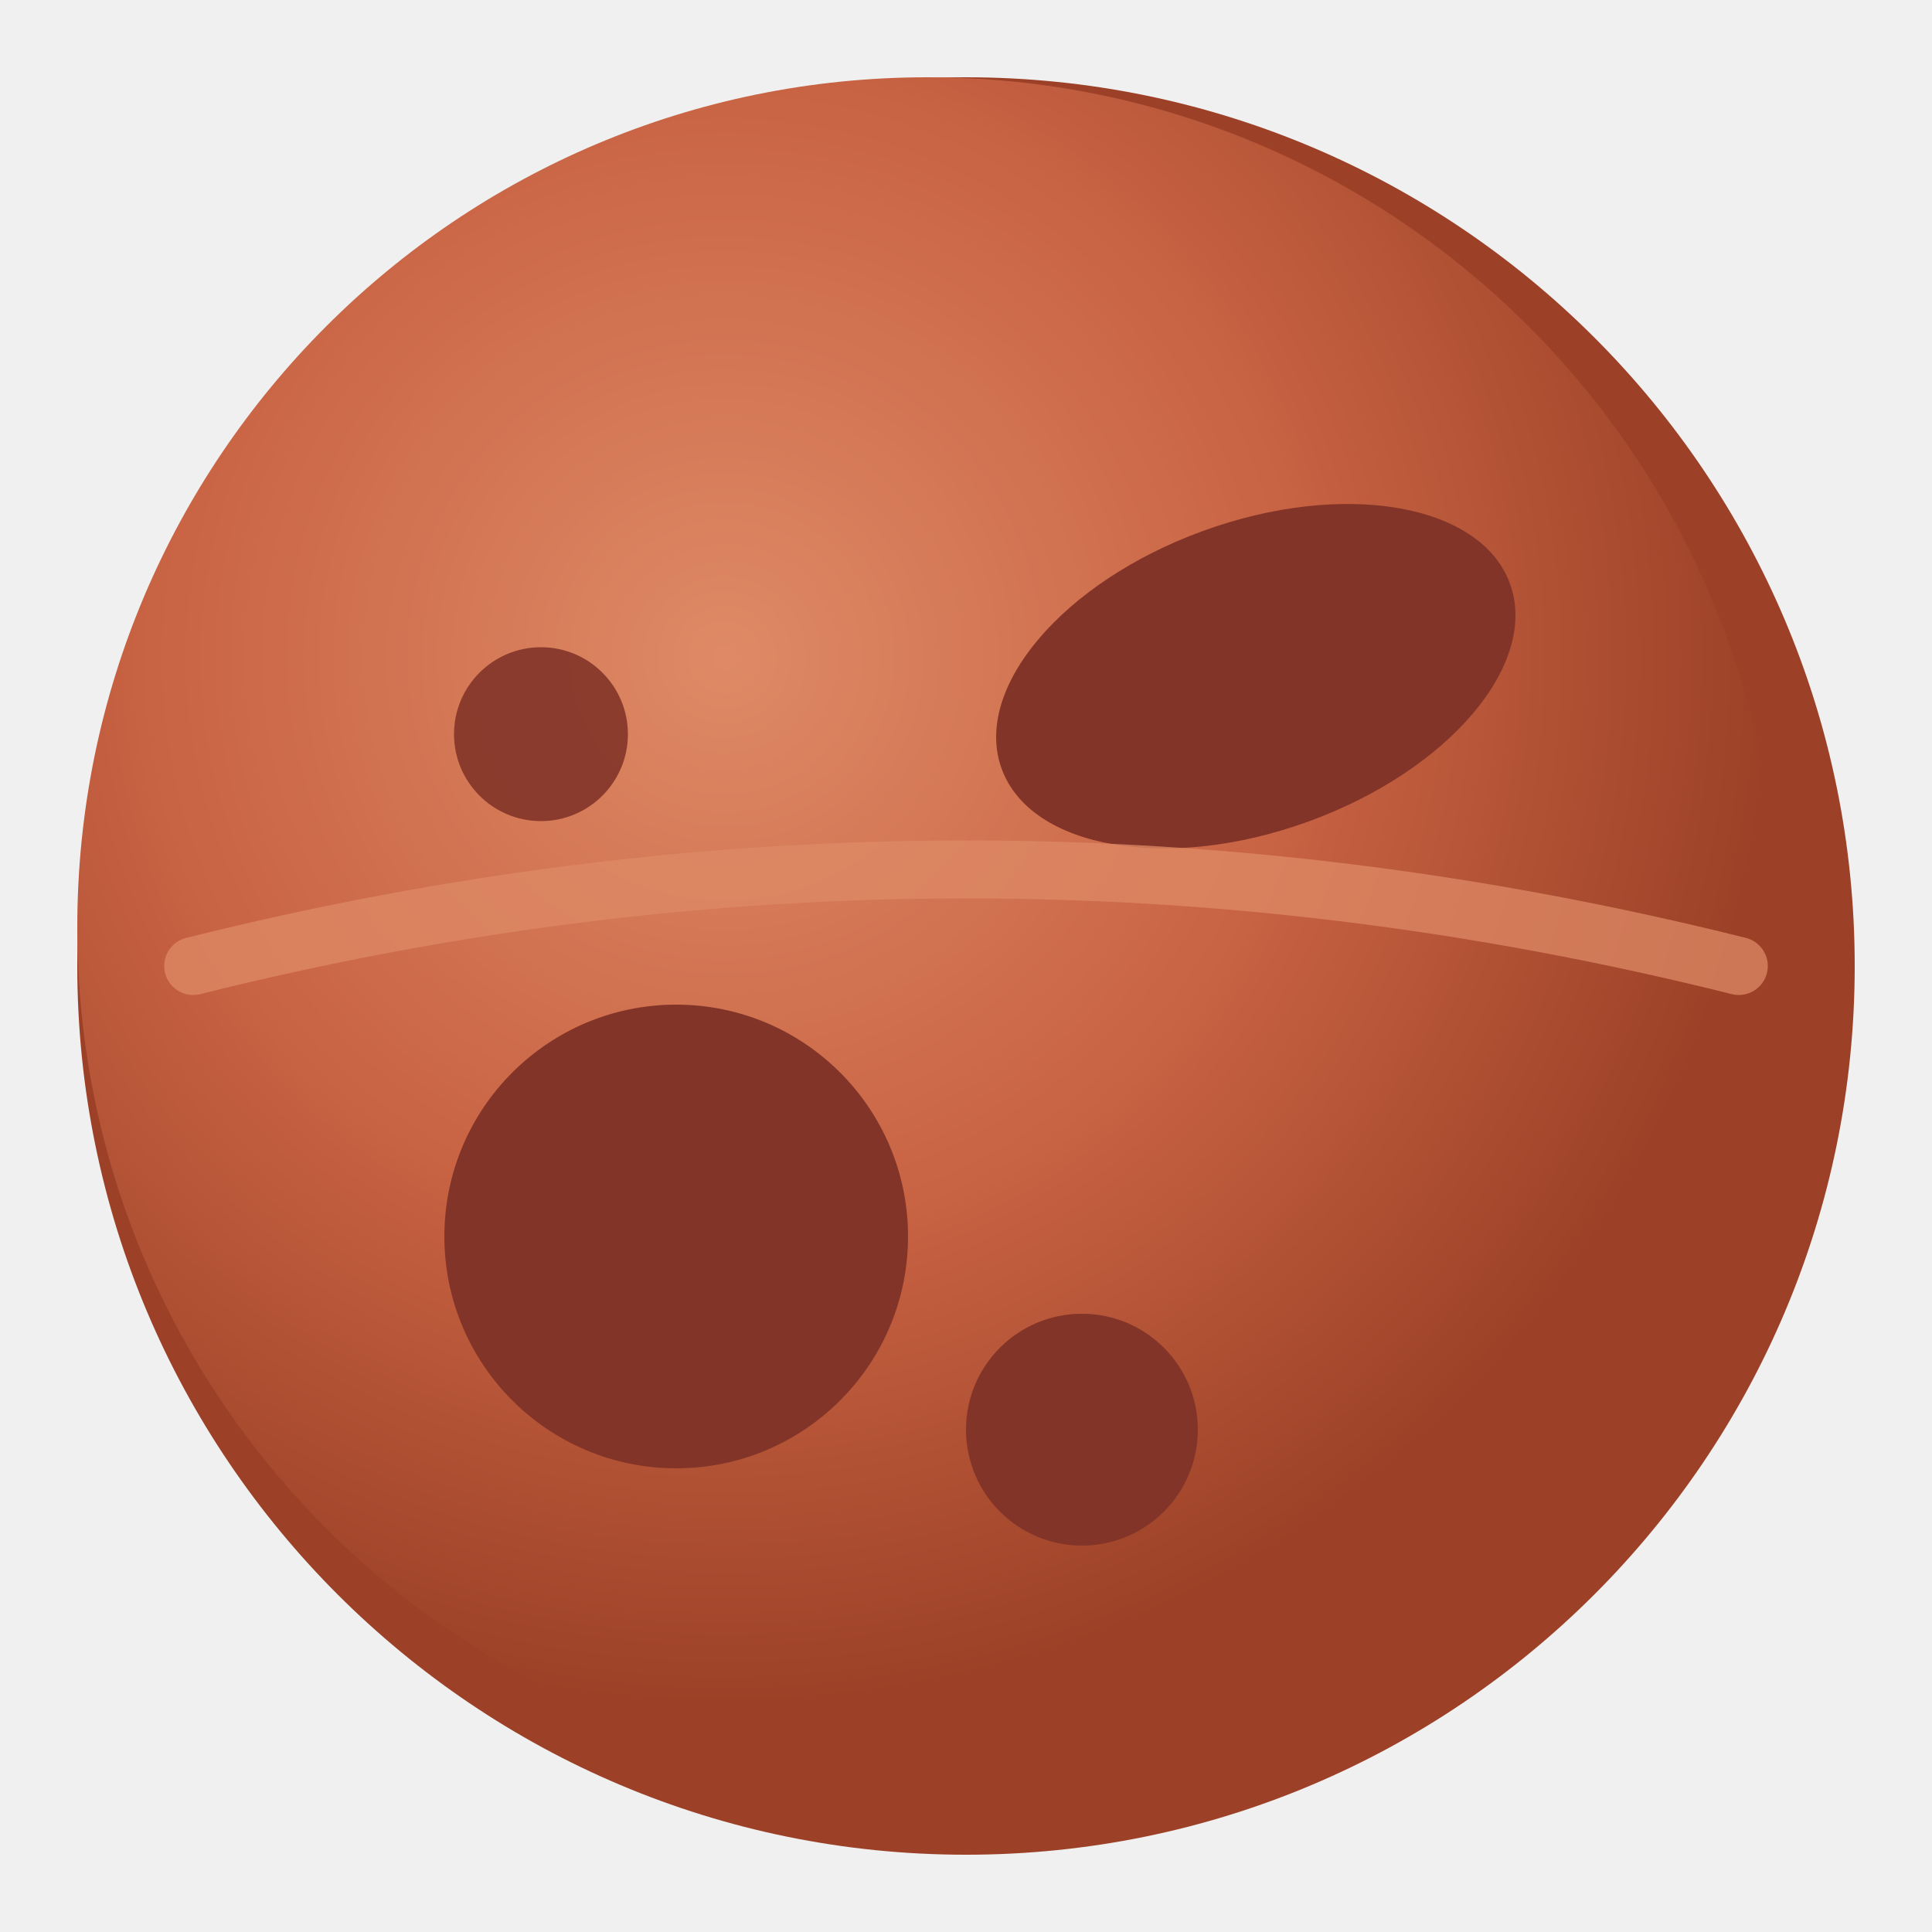
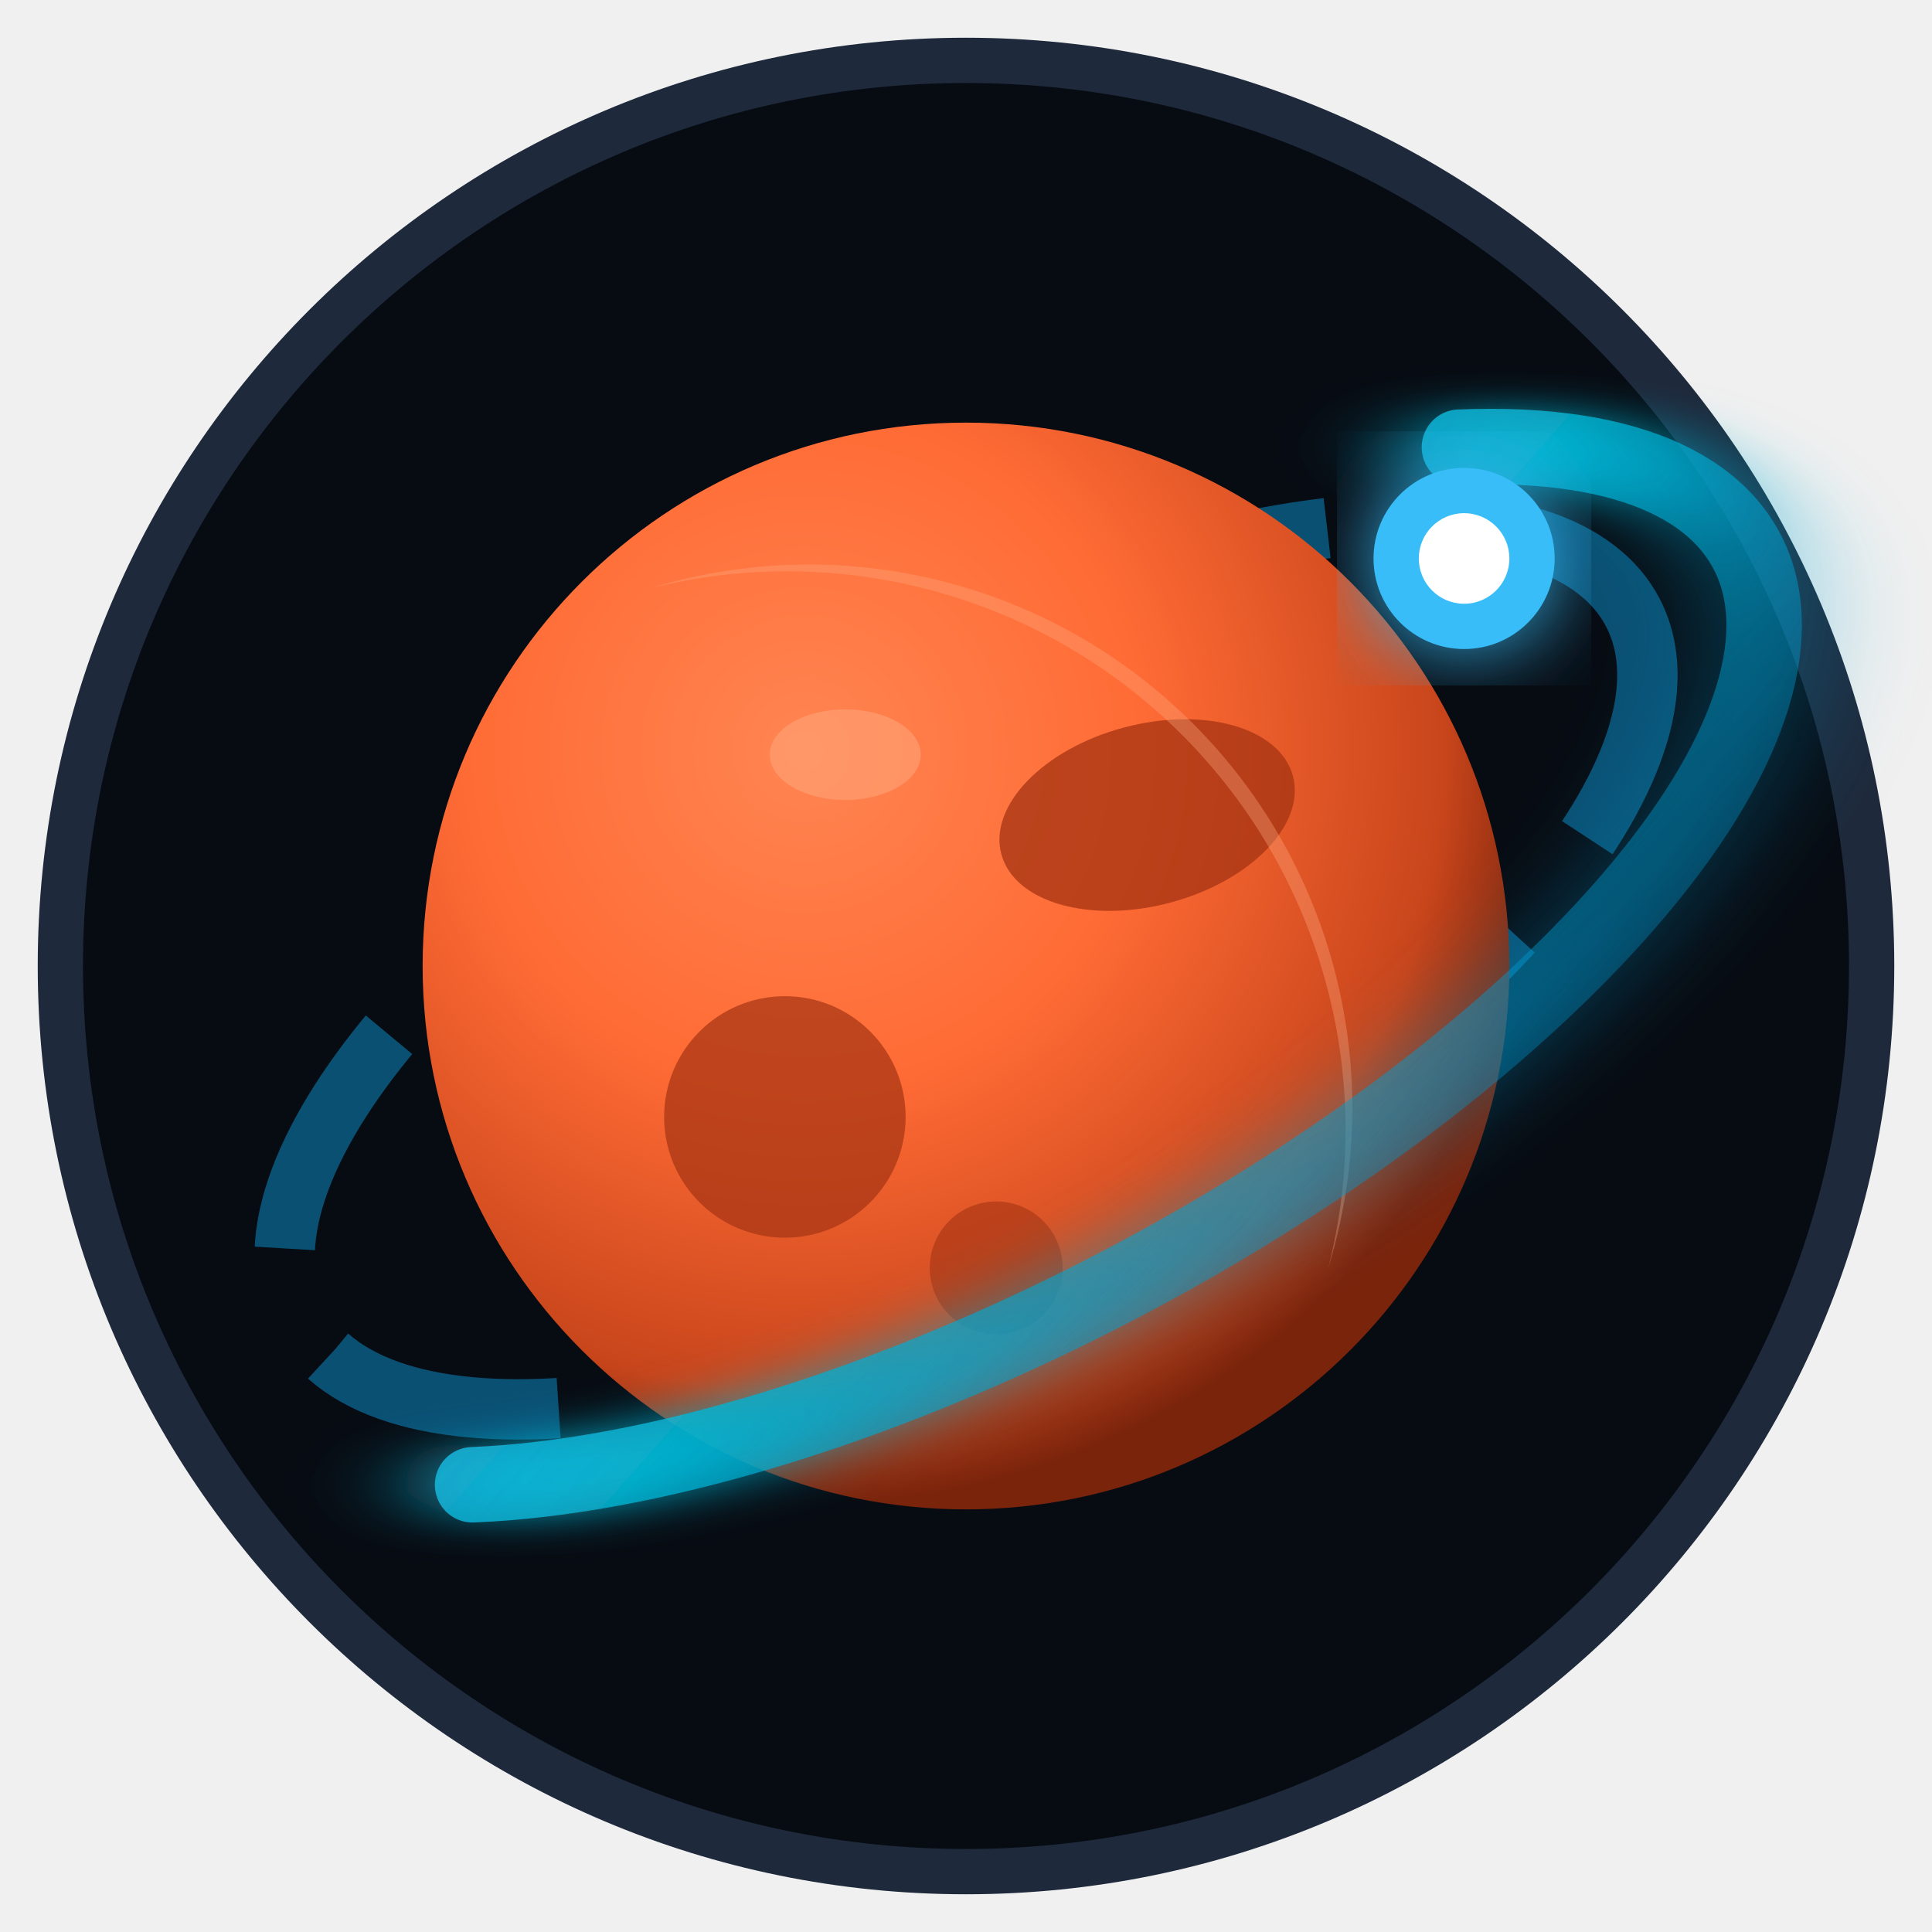
- <svg xmlns="http://www.w3.org/2000/svg" viewBox="0 0 100 100">
+ <svg xmlns="http://www.w3.org/2000/svg" viewBox="0 0 64 64" width="64" height="64">
  <defs>
-     <radialGradient id="marsGlow" cx="38%" cy="34%" r="62%">
-       <stop offset="0%" stop-color="#df8a66" />
-       <stop offset="55%" stop-color="#c86343" />
-       <stop offset="100%" stop-color="#9c4127" />
+     <radialGradient id="marsBody" cx="35%" cy="30%" r="70%">
+       <stop offset="0%" stop-color="#ff8552" />
+       <stop offset="45%" stop-color="#ff6b35" />
+       <stop offset="85%" stop-color="#c8451b" />
+       <stop offset="100%" stop-color="#7a240c" />
    </radialGradient>
+     <linearGradient id="orbitGlow" x1="0%" y1="0%" x2="100%" y2="100%">
+       <stop offset="0%" stop-color="#38bdf8" stop-opacity="0.95" />
+       <stop offset="50%" stop-color="#06b6d4" stop-opacity="0.8" />
+       <stop offset="100%" stop-color="#0284c7" stop-opacity="0.2" />
+     </linearGradient>
+     <filter id="glow" x="-20%" y="-20%" width="140%" height="140%">
+       <feGaussianBlur stdDeviation="1.5" result="blur" />
+       <feComposite in="SourceGraphic" in2="blur" operator="over" />
+     </filter>
  </defs>
-   <circle cx="50" cy="50" r="46" fill="#9c4127" />
-   <circle cx="48" cy="48" r="44" fill="url(#marsGlow)" />
-   <ellipse cx="65" cy="35" rx="14" ry="8" fill="#833428" transform="rotate(-20 65 35)" />
-   <circle cx="35" cy="64" r="12" fill="#833428" />
-   <circle cx="56" cy="74" r="6" fill="#833428" />
-   <circle cx="28" cy="38" r="4.5" fill="#833428" opacity="0.9" />
-   <path d="M10 50 Q50 40 90 50" stroke="#df8a66" stroke-width="3" fill="none" opacity="0.75" stroke-linecap="round" />
+   <circle cx="32" cy="32" r="30" fill="#070b12" stroke="#1e293b" stroke-width="1.5" />
+   <ellipse cx="32" cy="32" rx="25" ry="10" fill="none" stroke="#0ea5e9" stroke-width="2" stroke-dasharray="8 4" opacity="0.45" transform="rotate(-28 32 32)" />
+   <circle cx="32" cy="32" r="18" fill="url(#marsBody)" />
+   <ellipse cx="38" cy="27" rx="5" ry="3" fill="#a43312" opacity="0.75" transform="rotate(-15 38 27)" />
+   <circle cx="26" cy="37" r="4" fill="#a43312" opacity="0.7" />
+   <circle cx="33" cy="42" r="2.2" fill="#a43312" opacity="0.6" />
+   <ellipse cx="28" cy="25" rx="2.5" ry="1.5" fill="#ffaa80" opacity="0.5" />
+   <path d="M 21.5 19.5 A 18 18 0 0 1 44 42 A 18.5 18.5 0 0 0 21.5 19.5 Z" fill="#ffaa80" opacity="0.35" />
+   <path d="M 9.5 39.5 A 25 10 0 0 0 54.5 24.5" fill="none" stroke="url(#orbitGlow)" stroke-width="2.5" stroke-linecap="round" transform="rotate(-28 32 32)" filter="url(#glow)" />
+   <circle cx="48.5" cy="18.5" r="3" fill="#38bdf8" filter="url(#glow)" />
+   <circle cx="48.5" cy="18.5" r="1.5" fill="#ffffff" />
</svg>
